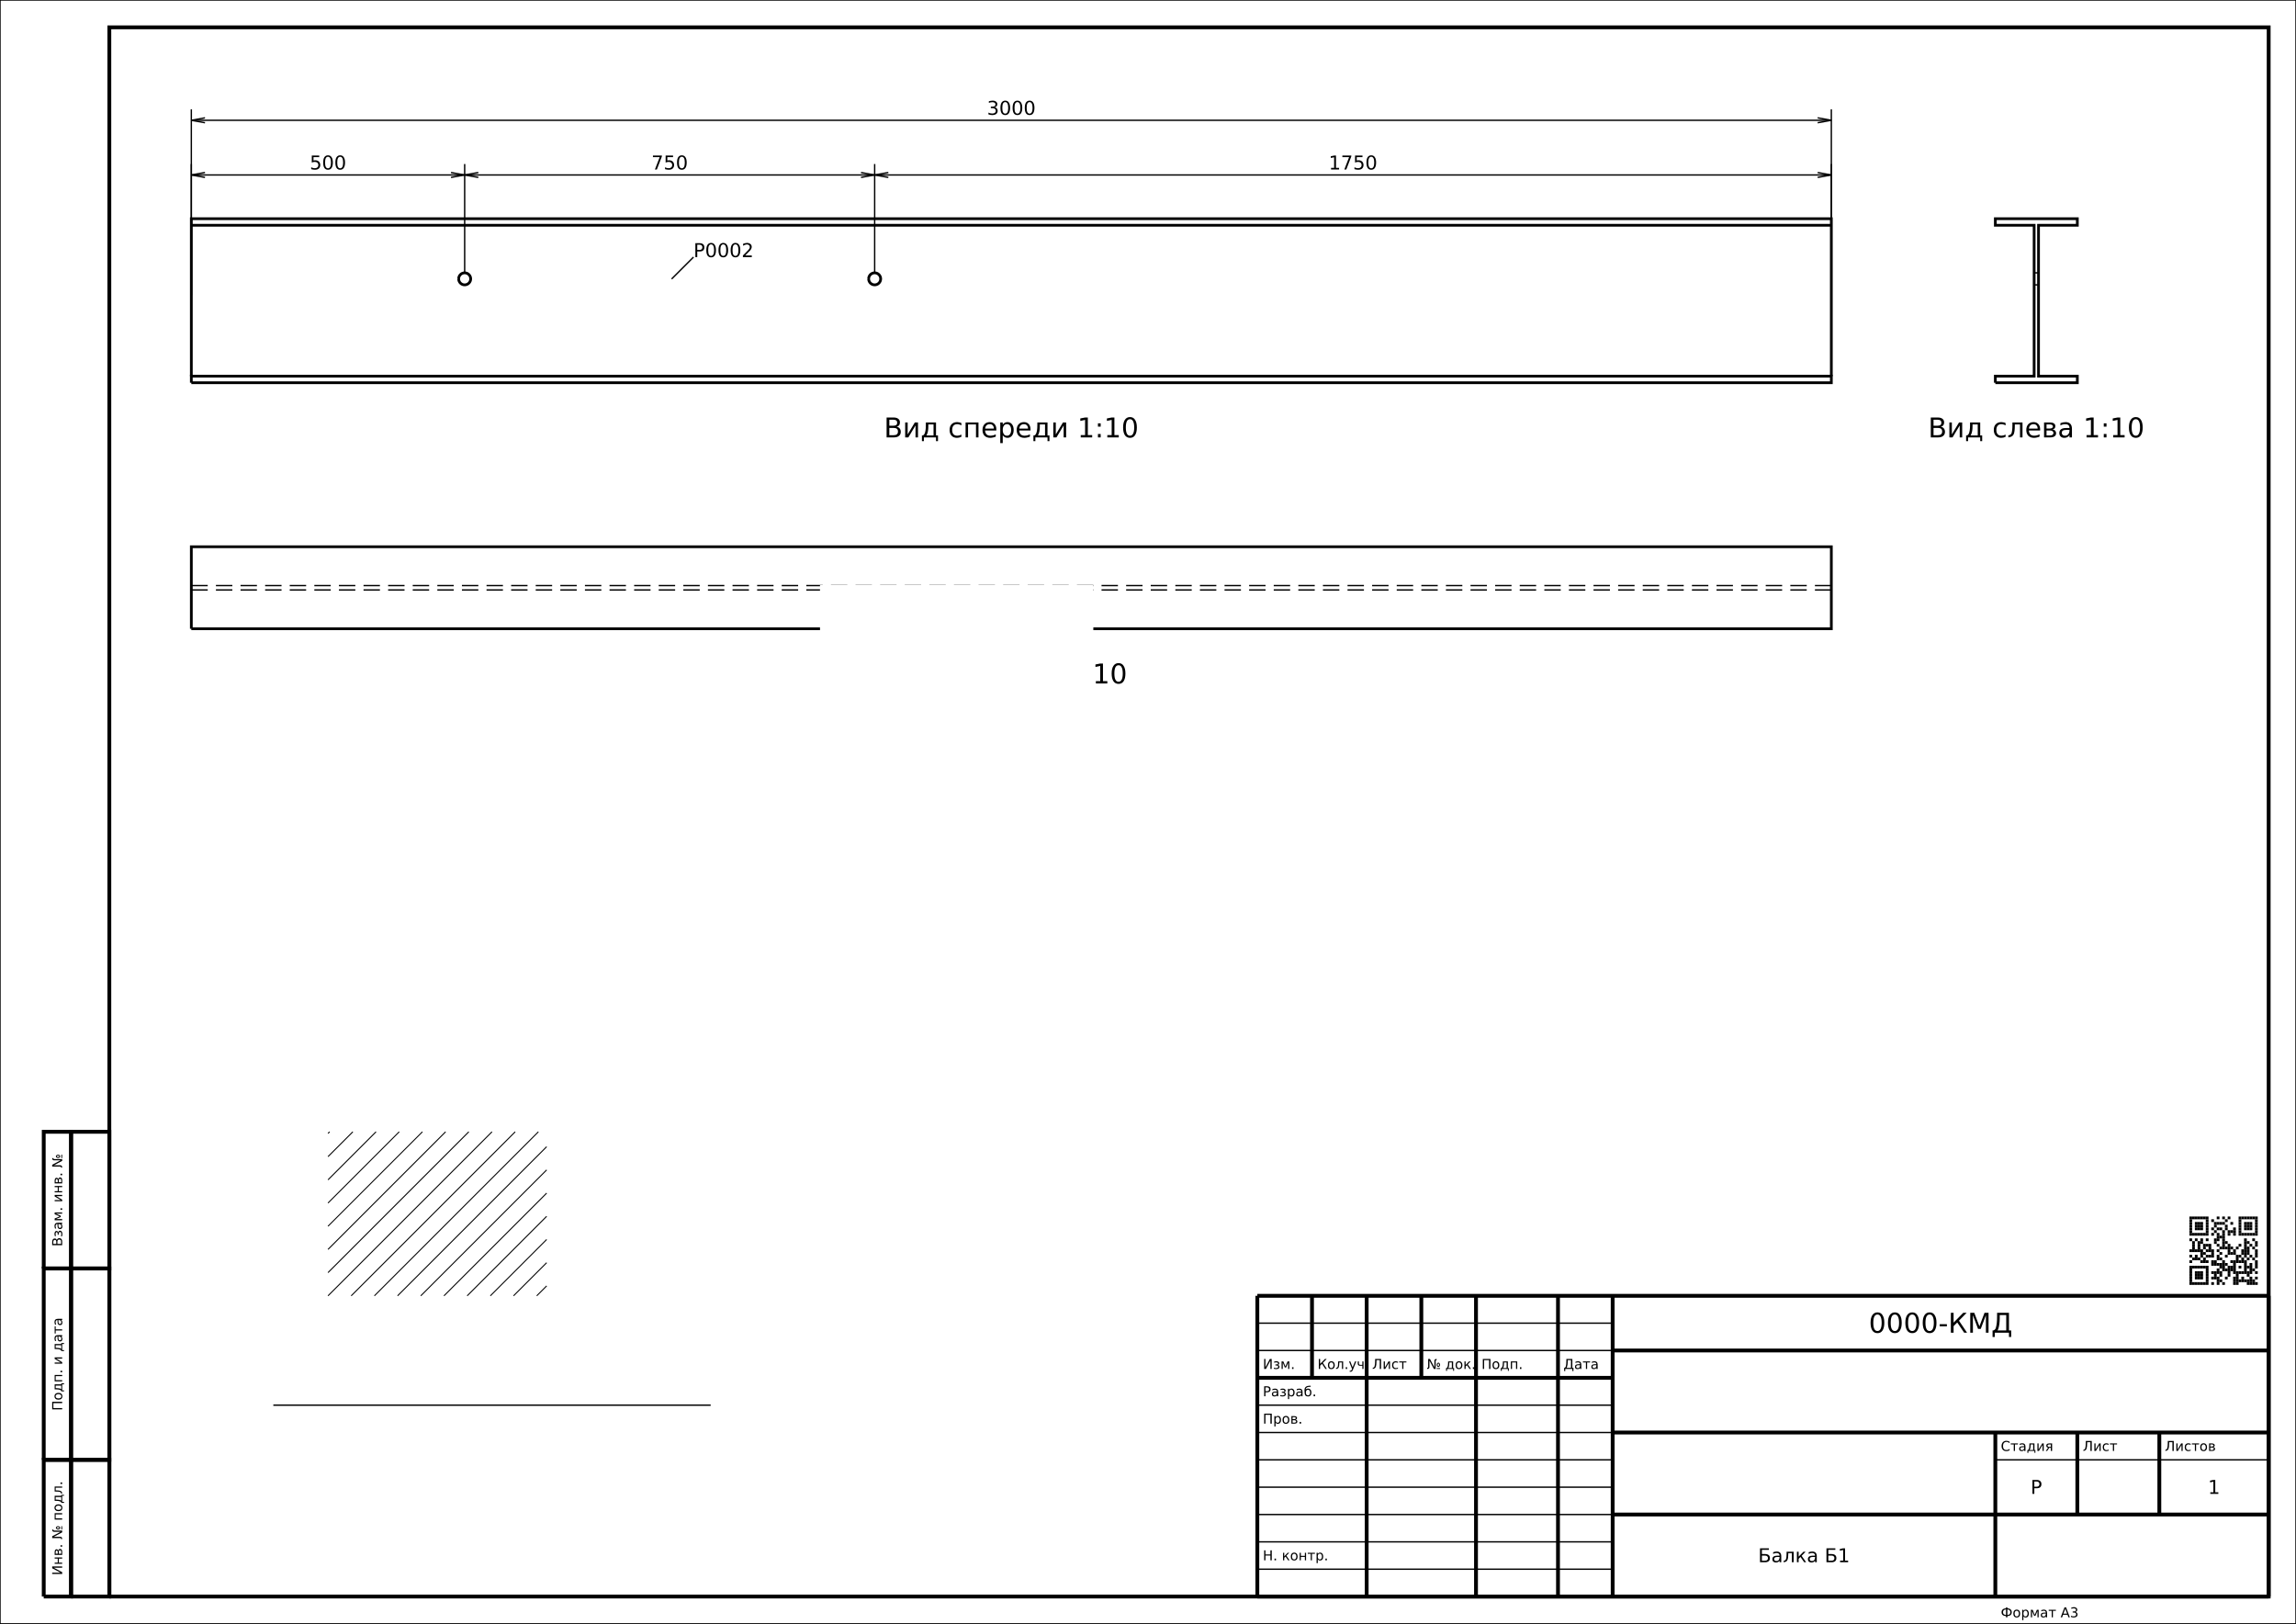
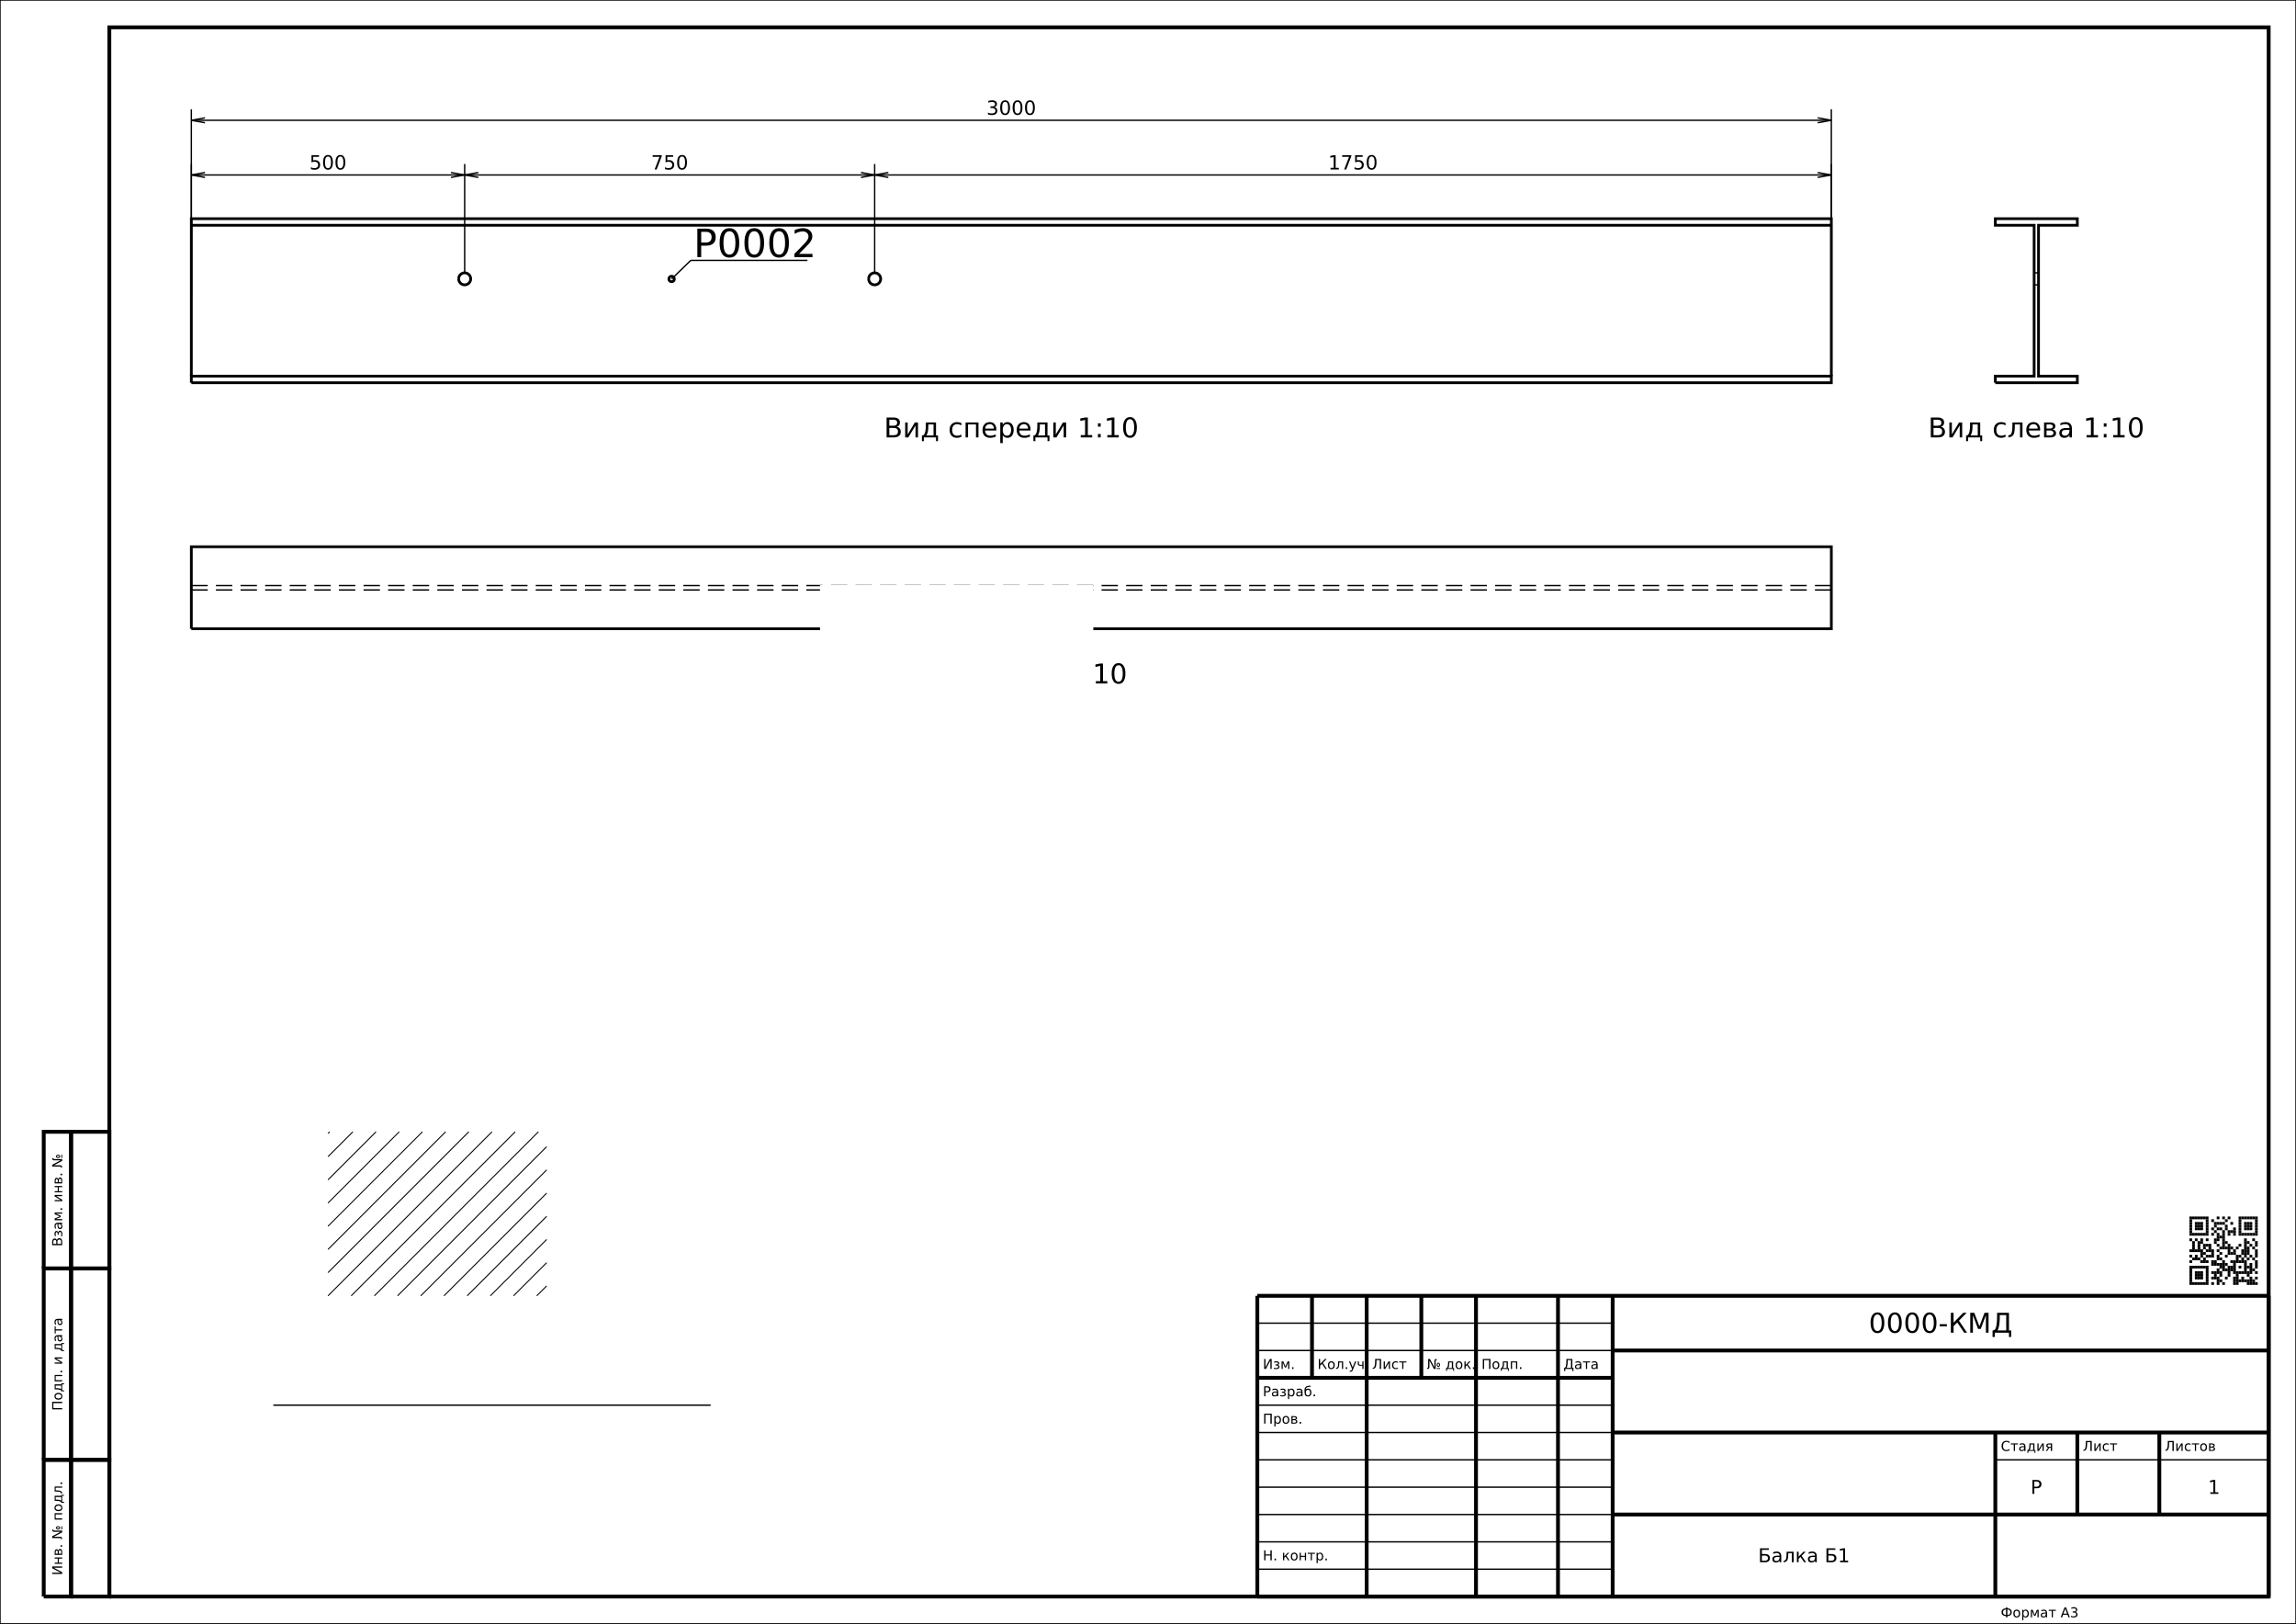
<svg xmlns="http://www.w3.org/2000/svg" width="420mm" height="297mm" viewBox="0 0 420 297" font-family="DejaVu Sans, Arial, sans-serif" data-drawing="15">
  <rect width="420" height="297" fill="#fff" />
  <polyline class="Thin" points="0,297 420,297 420,0 0,0 0,297" fill="none" stroke="#000" stroke-width="0.25" />
  <polyline class="Frame" points="20,292 415,292 415,5 20,5 20,292" fill="none" stroke="#000" stroke-width="0.7" />
  <polyline class="Frame" points="230,292 415,292" fill="none" stroke="#000" stroke-width="0.7" />
  <polyline class="Frame" points="415,292 415,237" fill="none" stroke="#000" stroke-width="0.7" />
  <polyline class="Frame" points="415,237 230,237" fill="none" stroke="#000" stroke-width="0.7" />
  <polyline class="Frame" points="230,237 230,292" fill="none" stroke="#000" stroke-width="0.7" />
  <polyline class="Thin" points="230,287 295,287" fill="none" stroke="#000" stroke-width="0.25" />
  <polyline class="Thin" points="230,282 295,282" fill="none" stroke="#000" stroke-width="0.25" />
  <polyline class="Thin" points="230,277 295,277" fill="none" stroke="#000" stroke-width="0.25" />
  <polyline class="Thin" points="230,272 295,272" fill="none" stroke="#000" stroke-width="0.25" />
  <polyline class="Thin" points="230,267 295,267" fill="none" stroke="#000" stroke-width="0.25" />
  <polyline class="Thin" points="230,262 295,262" fill="none" stroke="#000" stroke-width="0.25" />
  <polyline class="Thin" points="230,257 295,257" fill="none" stroke="#000" stroke-width="0.25" />
  <polyline class="Frame" points="230,252 295,252" fill="none" stroke="#000" stroke-width="0.7" />
  <polyline class="Thin" points="230,247 295,247" fill="none" stroke="#000" stroke-width="0.25" />
  <polyline class="Thin" points="230,242 295,242" fill="none" stroke="#000" stroke-width="0.25" />
  <polyline class="Frame" points="240,252 240,237" fill="none" stroke="#000" stroke-width="0.7" />
  <polyline class="Frame" points="260,252 260,237" fill="none" stroke="#000" stroke-width="0.7" />
  <polyline class="Frame" points="250,292 250,237" fill="none" stroke="#000" stroke-width="0.7" />
  <polyline class="Frame" points="270,292 270,237" fill="none" stroke="#000" stroke-width="0.7" />
  <polyline class="Frame" points="285,292 285,237" fill="none" stroke="#000" stroke-width="0.7" />
  <polyline class="Frame" points="295,292 295,237" fill="none" stroke="#000" stroke-width="0.7" />
  <polyline class="Frame" points="295,247 415,247" fill="none" stroke="#000" stroke-width="0.7" />
  <polyline class="Frame" points="295,262 415,262" fill="none" stroke="#000" stroke-width="0.7" />
  <polyline class="Thin" points="365,267 415,267" fill="none" stroke="#000" stroke-width="0.25" />
  <polyline class="Frame" points="295,277 415,277" fill="none" stroke="#000" stroke-width="0.7" />
  <polyline class="Frame" points="365,292 365,262" fill="none" stroke="#000" stroke-width="0.7" />
  <polyline class="Frame" points="380,277 380,262" fill="none" stroke="#000" stroke-width="0.7" />
  <polyline class="Frame" points="395,277 395,262" fill="none" stroke="#000" stroke-width="0.7" />
  <polyline class="Frame" points="8,292 13,292 13,267 8,267 8,292" fill="none" stroke="#000" stroke-width="0.7" />
  <polyline class="Frame" points="13,292 20,292 20,267 13,267 13,292" fill="none" stroke="#000" stroke-width="0.7" />
  <polyline class="Frame" points="8,267 13,267 13,232 8,232 8,267" fill="none" stroke="#000" stroke-width="0.7" />
  <polyline class="Frame" points="13,267 20,267 20,232 13,232 13,267" fill="none" stroke="#000" stroke-width="0.7" />
  <polyline class="Frame" points="8,232 13,232 13,207 8,207 8,232" fill="none" stroke="#000" stroke-width="0.7" />
  <polyline class="Frame" points="13,232 20,232 20,207 13,207 13,232" fill="none" stroke="#000" stroke-width="0.7" />
  <rect x="400.5" y="222.5" width="0.5" height="0.5" fill="#000" />
  <rect x="401" y="222.5" width="0.5" height="0.5" fill="#000" />
  <rect x="401.5" y="222.5" width="0.5" height="0.5" fill="#000" />
  <rect x="402" y="222.5" width="0.5" height="0.5" fill="#000" />
  <rect x="402.5" y="222.5" width="0.5" height="0.5" fill="#000" />
  <rect x="403" y="222.5" width="0.5" height="0.5" fill="#000" />
  <rect x="403.5" y="222.5" width="0.5" height="0.5" fill="#000" />
  <rect x="405.5" y="222.5" width="0.5" height="0.5" fill="#000" />
  <rect x="406.5" y="222.5" width="0.5" height="0.5" fill="#000" />
  <rect x="407.5" y="222.5" width="0.5" height="0.5" fill="#000" />
  <rect x="409.5" y="222.5" width="0.5" height="0.5" fill="#000" />
  <rect x="410" y="222.5" width="0.5" height="0.5" fill="#000" />
  <rect x="410.5" y="222.5" width="0.5" height="0.5" fill="#000" />
  <rect x="411" y="222.5" width="0.5" height="0.5" fill="#000" />
  <rect x="411.5" y="222.5" width="0.5" height="0.5" fill="#000" />
  <rect x="412" y="222.5" width="0.5" height="0.5" fill="#000" />
  <rect x="412.5" y="222.5" width="0.5" height="0.5" fill="#000" />
  <rect x="400.5" y="223" width="0.5" height="0.5" fill="#000" />
  <rect x="403.5" y="223" width="0.5" height="0.5" fill="#000" />
  <rect x="404.5" y="223" width="0.5" height="0.5" fill="#000" />
  <rect x="407" y="223" width="0.5" height="0.5" fill="#000" />
  <rect x="409.5" y="223" width="0.5" height="0.5" fill="#000" />
  <rect x="412.5" y="223" width="0.5" height="0.5" fill="#000" />
  <rect x="400.5" y="223.5" width="0.5" height="0.5" fill="#000" />
  <rect x="401.5" y="223.5" width="0.5" height="0.5" fill="#000" />
  <rect x="402" y="223.5" width="0.5" height="0.5" fill="#000" />
  <rect x="402.5" y="223.5" width="0.5" height="0.5" fill="#000" />
  <rect x="403.5" y="223.5" width="0.5" height="0.5" fill="#000" />
  <rect x="405" y="223.5" width="0.5" height="0.5" fill="#000" />
  <rect x="405.5" y="223.5" width="0.5" height="0.5" fill="#000" />
  <rect x="406" y="223.5" width="0.5" height="0.5" fill="#000" />
  <rect x="406.5" y="223.5" width="0.5" height="0.5" fill="#000" />
  <rect x="408" y="223.5" width="0.5" height="0.5" fill="#000" />
  <rect x="409.5" y="223.5" width="0.5" height="0.5" fill="#000" />
  <rect x="410.5" y="223.5" width="0.5" height="0.5" fill="#000" />
  <rect x="411" y="223.5" width="0.5" height="0.5" fill="#000" />
  <rect x="411.5" y="223.5" width="0.5" height="0.5" fill="#000" />
  <rect x="412.5" y="223.5" width="0.5" height="0.5" fill="#000" />
  <rect x="400.5" y="224" width="0.5" height="0.5" fill="#000" />
  <rect x="401.5" y="224" width="0.5" height="0.5" fill="#000" />
  <rect x="402" y="224" width="0.5" height="0.5" fill="#000" />
  <rect x="402.5" y="224" width="0.5" height="0.5" fill="#000" />
  <rect x="403.5" y="224" width="0.5" height="0.5" fill="#000" />
  <rect x="405" y="224" width="0.5" height="0.5" fill="#000" />
  <rect x="407" y="224" width="0.5" height="0.5" fill="#000" />
  <rect x="409.5" y="224" width="0.5" height="0.5" fill="#000" />
  <rect x="410.5" y="224" width="0.5" height="0.5" fill="#000" />
  <rect x="411" y="224" width="0.5" height="0.5" fill="#000" />
  <rect x="411.5" y="224" width="0.5" height="0.5" fill="#000" />
  <rect x="412.5" y="224" width="0.5" height="0.5" fill="#000" />
  <rect x="400.5" y="224.5" width="0.5" height="0.5" fill="#000" />
  <rect x="401.5" y="224.5" width="0.5" height="0.5" fill="#000" />
  <rect x="402" y="224.5" width="0.5" height="0.5" fill="#000" />
  <rect x="402.5" y="224.5" width="0.5" height="0.5" fill="#000" />
  <rect x="403.5" y="224.5" width="0.5" height="0.5" fill="#000" />
  <rect x="404.5" y="224.5" width="0.5" height="0.5" fill="#000" />
  <rect x="405.5" y="224.5" width="0.5" height="0.5" fill="#000" />
  <rect x="406" y="224.5" width="0.5" height="0.5" fill="#000" />
  <rect x="407" y="224.5" width="0.5" height="0.5" fill="#000" />
  <rect x="408.5" y="224.5" width="0.5" height="0.5" fill="#000" />
  <rect x="409.5" y="224.5" width="0.5" height="0.5" fill="#000" />
  <rect x="410.5" y="224.5" width="0.5" height="0.5" fill="#000" />
  <rect x="411" y="224.5" width="0.5" height="0.5" fill="#000" />
  <rect x="411.5" y="224.5" width="0.5" height="0.5" fill="#000" />
  <rect x="412.5" y="224.5" width="0.5" height="0.5" fill="#000" />
  <rect x="400.5" y="225" width="0.5" height="0.5" fill="#000" />
  <rect x="403.5" y="225" width="0.5" height="0.5" fill="#000" />
  <rect x="405" y="225" width="0.5" height="0.5" fill="#000" />
  <rect x="406.5" y="225" width="0.5" height="0.5" fill="#000" />
  <rect x="407.5" y="225" width="0.5" height="0.5" fill="#000" />
  <rect x="408" y="225" width="0.5" height="0.5" fill="#000" />
  <rect x="408.5" y="225" width="0.5" height="0.5" fill="#000" />
  <rect x="409.5" y="225" width="0.5" height="0.5" fill="#000" />
  <rect x="412.5" y="225" width="0.5" height="0.5" fill="#000" />
  <rect x="400.5" y="225.5" width="0.5" height="0.5" fill="#000" />
  <rect x="401" y="225.5" width="0.5" height="0.5" fill="#000" />
  <rect x="401.5" y="225.5" width="0.5" height="0.5" fill="#000" />
  <rect x="402" y="225.5" width="0.5" height="0.5" fill="#000" />
  <rect x="402.5" y="225.5" width="0.5" height="0.5" fill="#000" />
  <rect x="403" y="225.5" width="0.5" height="0.5" fill="#000" />
  <rect x="403.5" y="225.5" width="0.5" height="0.5" fill="#000" />
  <rect x="404.5" y="225.5" width="0.5" height="0.5" fill="#000" />
  <rect x="405.5" y="225.5" width="0.5" height="0.5" fill="#000" />
  <rect x="406.5" y="225.5" width="0.5" height="0.5" fill="#000" />
  <rect x="407.5" y="225.5" width="0.5" height="0.5" fill="#000" />
  <rect x="408.5" y="225.5" width="0.5" height="0.5" fill="#000" />
  <rect x="409.5" y="225.5" width="0.5" height="0.5" fill="#000" />
  <rect x="410" y="225.5" width="0.5" height="0.5" fill="#000" />
  <rect x="410.5" y="225.5" width="0.5" height="0.5" fill="#000" />
  <rect x="411" y="225.5" width="0.5" height="0.5" fill="#000" />
  <rect x="411.5" y="225.5" width="0.5" height="0.5" fill="#000" />
  <rect x="412" y="225.5" width="0.5" height="0.5" fill="#000" />
  <rect x="412.5" y="225.5" width="0.5" height="0.5" fill="#000" />
  <rect x="405.5" y="226" width="0.5" height="0.5" fill="#000" />
  <rect x="406" y="226" width="0.5" height="0.5" fill="#000" />
  <rect x="406.5" y="226" width="0.5" height="0.5" fill="#000" />
  <rect x="400.5" y="226.5" width="0.5" height="0.5" fill="#000" />
  <rect x="401.5" y="226.5" width="0.5" height="0.5" fill="#000" />
  <rect x="402.5" y="226.5" width="0.5" height="0.5" fill="#000" />
  <rect x="403.5" y="226.5" width="0.5" height="0.5" fill="#000" />
  <rect x="405" y="226.5" width="0.5" height="0.5" fill="#000" />
  <rect x="405.5" y="226.5" width="0.5" height="0.5" fill="#000" />
  <rect x="406.5" y="226.5" width="0.5" height="0.5" fill="#000" />
  <rect x="410.5" y="226.5" width="0.5" height="0.5" fill="#000" />
  <rect x="412" y="226.5" width="0.5" height="0.5" fill="#000" />
  <rect x="401" y="227" width="0.5" height="0.5" fill="#000" />
  <rect x="402" y="227" width="0.5" height="0.5" fill="#000" />
  <rect x="402.5" y="227" width="0.5" height="0.5" fill="#000" />
  <rect x="405" y="227" width="0.5" height="0.5" fill="#000" />
  <rect x="406.5" y="227" width="0.5" height="0.5" fill="#000" />
  <rect x="407" y="227" width="0.5" height="0.5" fill="#000" />
  <rect x="410.5" y="227" width="0.5" height="0.5" fill="#000" />
  <rect x="411" y="227" width="0.5" height="0.5" fill="#000" />
  <rect x="412.5" y="227" width="0.5" height="0.5" fill="#000" />
  <rect x="401" y="227.5" width="0.5" height="0.5" fill="#000" />
  <rect x="402" y="227.5" width="0.5" height="0.5" fill="#000" />
  <rect x="403" y="227.5" width="0.5" height="0.5" fill="#000" />
  <rect x="403.5" y="227.5" width="0.5" height="0.5" fill="#000" />
  <rect x="404" y="227.5" width="0.5" height="0.5" fill="#000" />
  <rect x="405.5" y="227.5" width="0.5" height="0.5" fill="#000" />
  <rect x="406.5" y="227.5" width="0.5" height="0.5" fill="#000" />
  <rect x="407.5" y="227.5" width="0.5" height="0.5" fill="#000" />
  <rect x="409.5" y="227.5" width="0.5" height="0.5" fill="#000" />
  <rect x="410.5" y="227.5" width="0.5" height="0.5" fill="#000" />
  <rect x="411.5" y="227.5" width="0.5" height="0.5" fill="#000" />
  <rect x="412.5" y="227.5" width="0.5" height="0.5" fill="#000" />
  <rect x="401" y="228" width="0.5" height="0.5" fill="#000" />
  <rect x="402" y="228" width="0.5" height="0.5" fill="#000" />
  <rect x="403" y="228" width="0.5" height="0.5" fill="#000" />
  <rect x="404" y="228" width="0.5" height="0.5" fill="#000" />
  <rect x="406" y="228" width="0.5" height="0.5" fill="#000" />
  <rect x="406.5" y="228" width="0.5" height="0.5" fill="#000" />
  <rect x="407" y="228" width="0.5" height="0.5" fill="#000" />
  <rect x="407.5" y="228" width="0.5" height="0.5" fill="#000" />
  <rect x="408" y="228" width="0.5" height="0.5" fill="#000" />
  <rect x="409" y="228" width="0.5" height="0.5" fill="#000" />
  <rect x="410.5" y="228" width="0.5" height="0.5" fill="#000" />
  <rect x="411" y="228" width="0.5" height="0.5" fill="#000" />
  <rect x="412" y="228" width="0.5" height="0.5" fill="#000" />
  <rect x="400.5" y="228.5" width="0.5" height="0.5" fill="#000" />
  <rect x="401" y="228.5" width="0.5" height="0.5" fill="#000" />
  <rect x="401.5" y="228.5" width="0.5" height="0.5" fill="#000" />
  <rect x="402" y="228.5" width="0.5" height="0.5" fill="#000" />
  <rect x="402.5" y="228.5" width="0.5" height="0.5" fill="#000" />
  <rect x="403.5" y="228.5" width="0.5" height="0.5" fill="#000" />
  <rect x="404" y="228.5" width="0.5" height="0.5" fill="#000" />
  <rect x="404.5" y="228.5" width="0.5" height="0.5" fill="#000" />
  <rect x="405.5" y="228.5" width="0.5" height="0.5" fill="#000" />
  <rect x="407.5" y="228.5" width="0.5" height="0.5" fill="#000" />
  <rect x="408.5" y="228.5" width="0.5" height="0.5" fill="#000" />
  <rect x="410" y="228.5" width="0.5" height="0.5" fill="#000" />
  <rect x="410.5" y="228.5" width="0.5" height="0.5" fill="#000" />
  <rect x="411" y="228.5" width="0.5" height="0.5" fill="#000" />
  <rect x="412.5" y="228.5" width="0.5" height="0.5" fill="#000" />
  <rect x="402.5" y="229" width="0.5" height="0.5" fill="#000" />
  <rect x="403" y="229" width="0.5" height="0.5" fill="#000" />
  <rect x="404.5" y="229" width="0.5" height="0.5" fill="#000" />
  <rect x="406" y="229" width="0.5" height="0.5" fill="#000" />
  <rect x="407.5" y="229" width="0.5" height="0.5" fill="#000" />
  <rect x="408" y="229" width="0.5" height="0.5" fill="#000" />
  <rect x="408.5" y="229" width="0.5" height="0.5" fill="#000" />
  <rect x="410" y="229" width="0.5" height="0.5" fill="#000" />
  <rect x="410.5" y="229" width="0.5" height="0.5" fill="#000" />
  <rect x="411" y="229" width="0.5" height="0.5" fill="#000" />
  <rect x="412.5" y="229" width="0.5" height="0.5" fill="#000" />
  <rect x="400.5" y="229.5" width="0.5" height="0.5" fill="#000" />
  <rect x="401.5" y="229.5" width="0.5" height="0.5" fill="#000" />
  <rect x="402.5" y="229.5" width="0.5" height="0.5" fill="#000" />
  <rect x="403.5" y="229.5" width="0.5" height="0.5" fill="#000" />
  <rect x="404" y="229.5" width="0.5" height="0.5" fill="#000" />
  <rect x="404.5" y="229.5" width="0.5" height="0.5" fill="#000" />
  <rect x="405.5" y="229.5" width="0.5" height="0.5" fill="#000" />
  <rect x="407" y="229.5" width="0.5" height="0.5" fill="#000" />
  <rect x="409" y="229.5" width="0.5" height="0.5" fill="#000" />
  <rect x="409.5" y="229.5" width="0.5" height="0.5" fill="#000" />
  <rect x="410.5" y="229.5" width="0.5" height="0.5" fill="#000" />
  <rect x="411.5" y="229.5" width="0.5" height="0.5" fill="#000" />
  <rect x="412.5" y="229.5" width="0.5" height="0.5" fill="#000" />
  <rect x="401" y="230" width="0.5" height="0.5" fill="#000" />
  <rect x="401.5" y="230" width="0.5" height="0.5" fill="#000" />
  <rect x="402" y="230" width="0.5" height="0.5" fill="#000" />
  <rect x="403" y="230" width="0.5" height="0.5" fill="#000" />
  <rect x="405.5" y="230" width="0.5" height="0.5" fill="#000" />
  <rect x="406" y="230" width="0.5" height="0.5" fill="#000" />
  <rect x="409" y="230" width="0.5" height="0.5" fill="#000" />
  <rect x="410" y="230" width="0.5" height="0.5" fill="#000" />
  <rect x="411" y="230" width="0.5" height="0.5" fill="#000" />
  <rect x="412" y="230" width="0.5" height="0.5" fill="#000" />
  <rect x="400.5" y="230.5" width="0.5" height="0.5" fill="#000" />
  <rect x="402.5" y="230.5" width="0.5" height="0.5" fill="#000" />
  <rect x="403" y="230.5" width="0.5" height="0.5" fill="#000" />
  <rect x="403.5" y="230.5" width="0.5" height="0.5" fill="#000" />
  <rect x="404.5" y="230.5" width="0.5" height="0.5" fill="#000" />
  <rect x="405" y="230.5" width="0.5" height="0.5" fill="#000" />
  <rect x="406.5" y="230.5" width="0.5" height="0.5" fill="#000" />
  <rect x="408" y="230.5" width="0.5" height="0.5" fill="#000" />
  <rect x="408.5" y="230.5" width="0.5" height="0.5" fill="#000" />
  <rect x="409" y="230.5" width="0.5" height="0.5" fill="#000" />
  <rect x="409.5" y="230.5" width="0.5" height="0.5" fill="#000" />
  <rect x="410" y="230.5" width="0.5" height="0.5" fill="#000" />
  <rect x="410.5" y="230.5" width="0.5" height="0.5" fill="#000" />
  <rect x="412.5" y="230.5" width="0.5" height="0.5" fill="#000" />
  <rect x="404.5" y="231" width="0.5" height="0.5" fill="#000" />
  <rect x="405" y="231" width="0.5" height="0.5" fill="#000" />
  <rect x="405.5" y="231" width="0.5" height="0.5" fill="#000" />
  <rect x="406" y="231" width="0.5" height="0.5" fill="#000" />
  <rect x="406.5" y="231" width="0.5" height="0.5" fill="#000" />
  <rect x="407" y="231" width="0.5" height="0.5" fill="#000" />
  <rect x="408.5" y="231" width="0.5" height="0.5" fill="#000" />
  <rect x="410.5" y="231" width="0.5" height="0.5" fill="#000" />
  <rect x="411.5" y="231" width="0.5" height="0.5" fill="#000" />
  <rect x="412.5" y="231" width="0.5" height="0.5" fill="#000" />
  <rect x="400.5" y="231.5" width="0.5" height="0.5" fill="#000" />
  <rect x="401" y="231.5" width="0.5" height="0.5" fill="#000" />
  <rect x="401.5" y="231.5" width="0.5" height="0.5" fill="#000" />
  <rect x="402" y="231.5" width="0.5" height="0.5" fill="#000" />
  <rect x="402.5" y="231.5" width="0.5" height="0.5" fill="#000" />
  <rect x="403" y="231.5" width="0.5" height="0.5" fill="#000" />
  <rect x="403.5" y="231.5" width="0.5" height="0.5" fill="#000" />
  <rect x="406" y="231.5" width="0.5" height="0.5" fill="#000" />
  <rect x="406.5" y="231.5" width="0.5" height="0.5" fill="#000" />
  <rect x="407.5" y="231.5" width="0.5" height="0.5" fill="#000" />
  <rect x="408" y="231.5" width="0.5" height="0.5" fill="#000" />
  <rect x="408.5" y="231.5" width="0.5" height="0.5" fill="#000" />
  <rect x="409.5" y="231.5" width="0.5" height="0.5" fill="#000" />
  <rect x="410.5" y="231.5" width="0.5" height="0.5" fill="#000" />
  <rect x="411" y="231.5" width="0.5" height="0.5" fill="#000" />
  <rect x="411.5" y="231.5" width="0.5" height="0.5" fill="#000" />
  <rect x="412.5" y="231.5" width="0.5" height="0.5" fill="#000" />
  <rect x="400.5" y="232" width="0.5" height="0.5" fill="#000" />
  <rect x="403.5" y="232" width="0.5" height="0.5" fill="#000" />
  <rect x="405.5" y="232" width="0.5" height="0.5" fill="#000" />
  <rect x="406.5" y="232" width="0.5" height="0.5" fill="#000" />
  <rect x="407" y="232" width="0.5" height="0.5" fill="#000" />
  <rect x="407.5" y="232" width="0.5" height="0.5" fill="#000" />
  <rect x="408" y="232" width="0.5" height="0.5" fill="#000" />
  <rect x="408.5" y="232" width="0.5" height="0.5" fill="#000" />
  <rect x="410.5" y="232" width="0.5" height="0.5" fill="#000" />
  <rect x="411.5" y="232" width="0.5" height="0.5" fill="#000" />
  <rect x="412" y="232" width="0.5" height="0.5" fill="#000" />
  <rect x="400.5" y="232.5" width="0.5" height="0.5" fill="#000" />
  <rect x="401.5" y="232.5" width="0.5" height="0.5" fill="#000" />
  <rect x="402" y="232.5" width="0.5" height="0.5" fill="#000" />
  <rect x="402.5" y="232.5" width="0.5" height="0.5" fill="#000" />
  <rect x="403.5" y="232.5" width="0.5" height="0.5" fill="#000" />
  <rect x="404.5" y="232.5" width="0.5" height="0.5" fill="#000" />
  <rect x="405" y="232.5" width="0.5" height="0.5" fill="#000" />
  <rect x="405.5" y="232.5" width="0.5" height="0.5" fill="#000" />
  <rect x="406" y="232.5" width="0.5" height="0.5" fill="#000" />
  <rect x="407.5" y="232.5" width="0.5" height="0.5" fill="#000" />
  <rect x="408.5" y="232.5" width="0.5" height="0.5" fill="#000" />
  <rect x="409" y="232.5" width="0.5" height="0.5" fill="#000" />
  <rect x="409.5" y="232.5" width="0.5" height="0.5" fill="#000" />
  <rect x="410" y="232.5" width="0.5" height="0.5" fill="#000" />
  <rect x="410.5" y="232.5" width="0.5" height="0.5" fill="#000" />
  <rect x="411" y="232.5" width="0.5" height="0.5" fill="#000" />
  <rect x="411.5" y="232.5" width="0.5" height="0.5" fill="#000" />
  <rect x="412.5" y="232.5" width="0.5" height="0.5" fill="#000" />
  <rect x="400.5" y="233" width="0.5" height="0.5" fill="#000" />
  <rect x="401.5" y="233" width="0.5" height="0.5" fill="#000" />
  <rect x="402" y="233" width="0.5" height="0.5" fill="#000" />
  <rect x="402.5" y="233" width="0.5" height="0.5" fill="#000" />
  <rect x="403.5" y="233" width="0.5" height="0.5" fill="#000" />
  <rect x="405" y="233" width="0.5" height="0.5" fill="#000" />
  <rect x="406" y="233" width="0.5" height="0.5" fill="#000" />
  <rect x="407.5" y="233" width="0.5" height="0.5" fill="#000" />
  <rect x="409" y="233" width="0.5" height="0.5" fill="#000" />
  <rect x="411" y="233" width="0.5" height="0.5" fill="#000" />
  <rect x="400.5" y="233.5" width="0.5" height="0.5" fill="#000" />
  <rect x="401.5" y="233.5" width="0.5" height="0.5" fill="#000" />
  <rect x="402" y="233.5" width="0.5" height="0.5" fill="#000" />
  <rect x="402.5" y="233.5" width="0.5" height="0.5" fill="#000" />
  <rect x="403.5" y="233.5" width="0.5" height="0.5" fill="#000" />
  <rect x="404.5" y="233.5" width="0.5" height="0.5" fill="#000" />
  <rect x="405" y="233.5" width="0.5" height="0.5" fill="#000" />
  <rect x="405.5" y="233.5" width="0.5" height="0.5" fill="#000" />
  <rect x="407" y="233.5" width="0.5" height="0.5" fill="#000" />
  <rect x="408.5" y="233.5" width="0.5" height="0.5" fill="#000" />
  <rect x="409" y="233.5" width="0.5" height="0.5" fill="#000" />
  <rect x="410" y="233.5" width="0.5" height="0.5" fill="#000" />
  <rect x="411.5" y="233.5" width="0.5" height="0.5" fill="#000" />
  <rect x="412.5" y="233.5" width="0.5" height="0.5" fill="#000" />
  <rect x="400.5" y="234" width="0.5" height="0.5" fill="#000" />
  <rect x="403.5" y="234" width="0.5" height="0.5" fill="#000" />
  <rect x="405.5" y="234" width="0.5" height="0.5" fill="#000" />
  <rect x="406" y="234" width="0.5" height="0.5" fill="#000" />
  <rect x="408.5" y="234" width="0.5" height="0.5" fill="#000" />
  <rect x="409" y="234" width="0.5" height="0.5" fill="#000" />
  <rect x="409.5" y="234" width="0.5" height="0.5" fill="#000" />
  <rect x="410" y="234" width="0.5" height="0.5" fill="#000" />
  <rect x="410.5" y="234" width="0.5" height="0.5" fill="#000" />
  <rect x="411" y="234" width="0.5" height="0.5" fill="#000" />
  <rect x="411.5" y="234" width="0.5" height="0.5" fill="#000" />
  <rect x="412" y="234" width="0.5" height="0.5" fill="#000" />
  <rect x="400.5" y="234.5" width="0.5" height="0.5" fill="#000" />
  <rect x="401" y="234.5" width="0.5" height="0.5" fill="#000" />
  <rect x="401.5" y="234.5" width="0.5" height="0.5" fill="#000" />
  <rect x="402" y="234.5" width="0.5" height="0.5" fill="#000" />
  <rect x="402.5" y="234.5" width="0.5" height="0.5" fill="#000" />
  <rect x="403" y="234.5" width="0.5" height="0.5" fill="#000" />
  <rect x="403.5" y="234.5" width="0.5" height="0.5" fill="#000" />
  <rect x="404.5" y="234.5" width="0.5" height="0.5" fill="#000" />
  <rect x="405.5" y="234.5" width="0.5" height="0.5" fill="#000" />
  <rect x="406.5" y="234.5" width="0.5" height="0.5" fill="#000" />
  <rect x="408.5" y="234.5" width="0.5" height="0.5" fill="#000" />
  <rect x="409" y="234.5" width="0.5" height="0.5" fill="#000" />
  <rect x="411" y="234.5" width="0.5" height="0.5" fill="#000" />
  <rect x="411.5" y="234.5" width="0.5" height="0.5" fill="#000" />
  <rect x="412" y="234.5" width="0.5" height="0.5" fill="#000" />
  <rect x="412.5" y="234.5" width="0.5" height="0.5" fill="#000" />
  <g class="view" data-view="1">
    <polyline class="Visible" data-object="8" points="35,70 35,68.8 335,68.8 335,70 35,70" fill="none" stroke="#000" stroke-width="0.5" />
    <polyline class="Visible" data-object="8" points="35,68.8 35,40 335,40 335,68.8" fill="none" stroke="#000" stroke-width="0.5" />
    <polyline class="Visible" data-object="8" points="35,41.2 335,41.2" fill="none" stroke="#000" stroke-width="0.5" />
    <polyline class="Visible" data-object="8" points="83.9,51.003 83.921,50.786 83.982,50.583 84.081,50.395 84.219,50.226 84.387,50.087 84.574,49.986 84.783,49.922 85,49.9 85.217,49.922 85.42,49.983 85.613,50.087 85.777,50.221 85.915,50.39 86.015,50.577 86.078,50.779 86.1,50.997 86.08,51.208 86.018,51.417 85.919,51.605 85.781,51.774 85.618,51.91 85.426,52.014 85.217,52.078 85,52.1 84.789,52.08 84.58,52.017 84.393,51.917 84.223,51.779 84.088,51.616 83.985,51.423 83.922,51.221 83.9,51.003" fill="none" stroke="#000" stroke-width="0.5" />
    <polyline class="Visible" data-object="8" points="158.9,51.003 158.922,51.221 158.985,51.423 159.085,51.61 159.223,51.779 159.393,51.917 159.586,52.019 159.789,52.08 160.007,52.1 160.217,52.078 160.426,52.014 160.618,51.91 160.781,51.774 160.919,51.605 161.018,51.417 161.08,51.208 161.1,50.997 161.078,50.779 161.013,50.571 160.908,50.379 160.772,50.216 160.602,50.079 160.414,49.981 160.204,49.919 159.993,49.9 159.783,49.922 159.574,49.986 159.382,50.09 159.219,50.226 159.081,50.395 158.982,50.583 158.921,50.786 158.9,51.003" fill="none" stroke="#000" stroke-width="0.5" />
-     <polyline class="Thin" data-object="8" points="122.858,51.023 126.858,47.023" fill="none" stroke="#000" stroke-width="0.25" />
+     <polyline class="Visible" points="123.358,51.023 123.354,50.958 123.341,50.893 123.32,50.832 123.291,50.773 123.255,50.719 123.211,50.669 123.162,50.626 123.108,50.59 123.049,50.561 122.987,50.54 122.923,50.527 122.858,50.523 122.793,50.527 122.728,50.54 122.666,50.561 122.608,50.59 122.553,50.626 122.504,50.669 122.461,50.719 122.425,50.773 122.396,50.832 122.375,50.893 122.362,50.958 122.358,51.023 122.362,51.088 122.375,51.152 122.396,51.214 122.425,51.273 122.461,51.327 122.504,51.376 122.553,51.42 122.608,51.456 122.666,51.485 122.728,51.506 122.793,51.519 122.858,51.523 122.923,51.519 122.987,51.506 123.049,51.485 123.108,51.456 123.162,51.42 123.211,51.376 123.255,51.327 123.291,51.273 123.32,51.214 123.341,51.152 123.354,51.088 123.358,51.023" fill="none" stroke="#000" stroke-width="0.5" />
+     <polyline class="Thin" data-object="8" points="122.858,51.023 126.358,47.623" fill="none" stroke="#000" stroke-width="0.25" />
+     <polyline class="Thin" data-object="8" points="126.358,47.623 147.701,47.623" fill="none" stroke="#000" stroke-width="0.25" />
    <text x="185" y="80" font-size="5" text-anchor="middle" fill="#000">Вид спереди 1:10</text>
-     <text x="126.858" y="47.023" font-size="3.5" text-anchor="start" fill="#000" data-object="8">P0002</text>
+     <text x="126.858" y="47.023" font-size="7.143" text-anchor="start" fill="#000" data-object="8">P0002</text>
  </g>
  <g class="view" data-view="2">
    <polyline class="Hidden" data-object="8" points="35,107.9 335,107.9" fill="none" stroke="#000" stroke-width="0.25" stroke-dasharray="3 1.5" />
    <polyline class="Hidden" data-object="8" points="35,107.1 335,107.1" fill="none" stroke="#000" stroke-width="0.25" stroke-dasharray="3 1.5" />
    <polyline class="Visible" data-object="8" points="35,115 35,100 335,100 335,115 35,115" fill="none" stroke="#000" stroke-width="0.5" />
    <text x="185" y="125" font-size="5" text-anchor="middle" fill="#000">Вид сверху 1:10</text>
  </g>
  <g class="view" data-view="3">
    <polyline class="Hidden" data-object="8" points="372.1,52.1 372.9,52.1" fill="none" stroke="#000" stroke-width="0.25" stroke-dasharray="3 1.5" />
    <polyline class="Hidden" data-object="8" points="372.1,49.9 372.9,49.9" fill="none" stroke="#000" stroke-width="0.25" stroke-dasharray="3 1.5" />
    <polyline class="Visible" data-object="8" points="365,70 365,68.8 372.1,68.8 372.1,41.2 365,41.2 365,40 380,40 380,41.2 372.9,41.2 372.9,68.8 380,68.8 380,70 365,70" fill="none" stroke="#000" stroke-width="0.5" />
    <text x="372.5" y="80" font-size="5" text-anchor="middle" fill="#000">Вид слева 1:10</text>
  </g>
  <g class="dimension" data-dimension="1" data-view="1">
    <polyline class="Thin" points="35,54 35,20" fill="none" stroke="#000" stroke-width="0.25" />
    <polyline class="Thin" points="335,54 335,20" fill="none" stroke="#000" stroke-width="0.25" />
    <polyline class="Thin" points="35,22 335,22" fill="none" stroke="#000" stroke-width="0.25" />
    <polyline class="Thin" points="37.5,22.45 35,22 37.5,21.55" fill="none" stroke="#000" stroke-width="0.25" />
    <polyline class="Thin" points="332.5,21.55 335,22 332.5,22.45" fill="none" stroke="#000" stroke-width="0.25" />
-     <text x="185" y="21" font-size="3.5" text-anchor="middle" fill="#000">3000</text>
+     <text x="185" y="21" font-size="3.571" text-anchor="middle" fill="#000">3000</text>
  </g>
  <g class="dimension" data-dimension="2" data-view="1">
    <polyline class="Thin" points="35,54 35,30" fill="none" stroke="#000" stroke-width="0.25" />
    <polyline class="Thin" points="85,50 85,30" fill="none" stroke="#000" stroke-width="0.25" />
    <polyline class="Thin" points="160,50 160,30" fill="none" stroke="#000" stroke-width="0.25" />
    <polyline class="Thin" points="335,54 335,30" fill="none" stroke="#000" stroke-width="0.25" />
    <polyline class="Thin" points="35,32 85,32" fill="none" stroke="#000" stroke-width="0.25" />
    <polyline class="Thin" points="37.5,32.45 35,32 37.5,31.55" fill="none" stroke="#000" stroke-width="0.25" />
    <polyline class="Thin" points="82.5,31.55 85,32 82.5,32.45" fill="none" stroke="#000" stroke-width="0.25" />
    <polyline class="Thin" points="85,32 160,32" fill="none" stroke="#000" stroke-width="0.25" />
    <polyline class="Thin" points="87.5,32.45 85,32 87.5,31.55" fill="none" stroke="#000" stroke-width="0.25" />
    <polyline class="Thin" points="157.5,31.55 160,32 157.5,32.45" fill="none" stroke="#000" stroke-width="0.25" />
    <polyline class="Thin" points="160,32 335,32" fill="none" stroke="#000" stroke-width="0.25" />
    <polyline class="Thin" points="162.5,32.45 160,32 162.5,31.55" fill="none" stroke="#000" stroke-width="0.25" />
    <polyline class="Thin" points="332.5,31.55 335,32 332.5,32.45" fill="none" stroke="#000" stroke-width="0.25" />
-     <text x="60" y="31" font-size="3.5" text-anchor="middle" fill="#000">500</text>
-     <text x="122.5" y="31" font-size="3.5" text-anchor="middle" fill="#000">750</text>
-     <text x="247.5" y="31" font-size="3.5" text-anchor="middle" fill="#000">1750</text>
+     <text x="60" y="31" font-size="3.571" text-anchor="middle" fill="#000">500</text>
+     <text x="122.5" y="31" font-size="3.571" text-anchor="middle" fill="#000">750</text>
+     <text x="247.5" y="31" font-size="3.571" text-anchor="middle" fill="#000">1750</text>
  </g>
  <g class="object" data-object-id="1">
    <polyline class="Thin" points="50,257 130,257" fill="none" stroke="#000" stroke-width="0.25" />
  </g>
  <g class="object" data-object-id="2">
    <polyline class="Hatch" points="98.184,237 100,235.184" fill="none" stroke="#000" stroke-width="0.18" />
    <polyline class="Hatch" points="93.941,237 100,230.941" fill="none" stroke="#000" stroke-width="0.18" />
    <polyline class="Hatch" points="89.698,237 100,226.698" fill="none" stroke="#000" stroke-width="0.18" />
    <polyline class="Hatch" points="85.456,237 100,222.456" fill="none" stroke="#000" stroke-width="0.18" />
    <polyline class="Hatch" points="81.213,237 100,218.213" fill="none" stroke="#000" stroke-width="0.18" />
    <polyline class="Hatch" points="76.971,237 100,213.971" fill="none" stroke="#000" stroke-width="0.18" />
    <polyline class="Hatch" points="72.728,237 100,209.728" fill="none" stroke="#000" stroke-width="0.18" />
    <polyline class="Hatch" points="68.485,237 98.485,207" fill="none" stroke="#000" stroke-width="0.18" />
    <polyline class="Hatch" points="64.243,237 94.243,207" fill="none" stroke="#000" stroke-width="0.18" />
    <polyline class="Hatch" points="60,237 90,207" fill="none" stroke="#000" stroke-width="0.18" />
    <polyline class="Hatch" points="60,232.757 85.757,207" fill="none" stroke="#000" stroke-width="0.18" />
    <polyline class="Hatch" points="60,228.515 81.515,207" fill="none" stroke="#000" stroke-width="0.18" />
    <polyline class="Hatch" points="60,224.272 77.272,207" fill="none" stroke="#000" stroke-width="0.18" />
    <polyline class="Hatch" points="60,220.029 73.029,207" fill="none" stroke="#000" stroke-width="0.18" />
    <polyline class="Hatch" points="60,215.787 68.787,207" fill="none" stroke="#000" stroke-width="0.18" />
    <polyline class="Hatch" points="60,211.544 64.544,207" fill="none" stroke="#000" stroke-width="0.18" />
    <polyline class="Hatch" points="60,207.302 60.302,207" fill="none" stroke="#000" stroke-width="0.18" />
  </g>
  <g class="object" data-object-id="3">
    <polygon class="wipeout" points="150,147 200,147 200,107 150,107" fill="#fff" stroke="none" />
  </g>
  <text x="231" y="250.375" font-size="2.5" text-anchor="start" fill="#000">Изм.</text>
  <text x="241" y="250.375" font-size="2.5" text-anchor="start" fill="#000">Кол.уч</text>
  <text x="251" y="250.375" font-size="2.5" text-anchor="start" fill="#000">Лист</text>
  <text x="261" y="250.375" font-size="2.5" text-anchor="start" fill="#000">№ док.</text>
  <text x="271" y="250.375" font-size="2.5" text-anchor="start" fill="#000">Подп.</text>
  <text x="286" y="250.375" font-size="2.5" text-anchor="start" fill="#000">Дата</text>
  <text x="231" y="255.375" font-size="2.5" text-anchor="start" fill="#000">Разраб.</text>
  <text x="231" y="260.375" font-size="2.5" text-anchor="start" fill="#000">Пров.</text>
  <text x="231" y="285.375" font-size="2.5" text-anchor="start" fill="#000">Н. контр.</text>
  <text x="366" y="265.375" font-size="2.5" text-anchor="start" fill="#000">Стадия</text>
  <text x="381" y="265.375" font-size="2.5" text-anchor="start" fill="#000">Лист</text>
  <text x="396" y="265.375" font-size="2.5" text-anchor="start" fill="#000">Листов</text>
  <text x="355" y="243.75" font-size="5" text-anchor="middle" fill="#000">0000-КМД</text>
  <text x="330" y="285.725" font-size="3.5" text-anchor="middle" fill="#000">Балка Б1</text>
  <text x="372.5" y="273.225" font-size="3.5" text-anchor="middle" fill="#000">Р</text>
  <text x="405" y="273.225" font-size="3.5" text-anchor="middle" fill="#000">1</text>
  <text x="366" y="295.8" font-size="2.5" text-anchor="start" fill="#000">Формат A3</text>
  <text x="11.375" y="279.5" font-size="2.5" text-anchor="middle" fill="#000" transform="rotate(-90 11.375 279.5)">Инв. № подл.</text>
  <text x="11.375" y="249.5" font-size="2.5" text-anchor="middle" fill="#000" transform="rotate(-90 11.375 249.5)">Подп. и дата</text>
  <text x="11.375" y="219.5" font-size="2.5" text-anchor="middle" fill="#000" transform="rotate(-90 11.375 219.5)">Взам. инв. №</text>
</svg>
